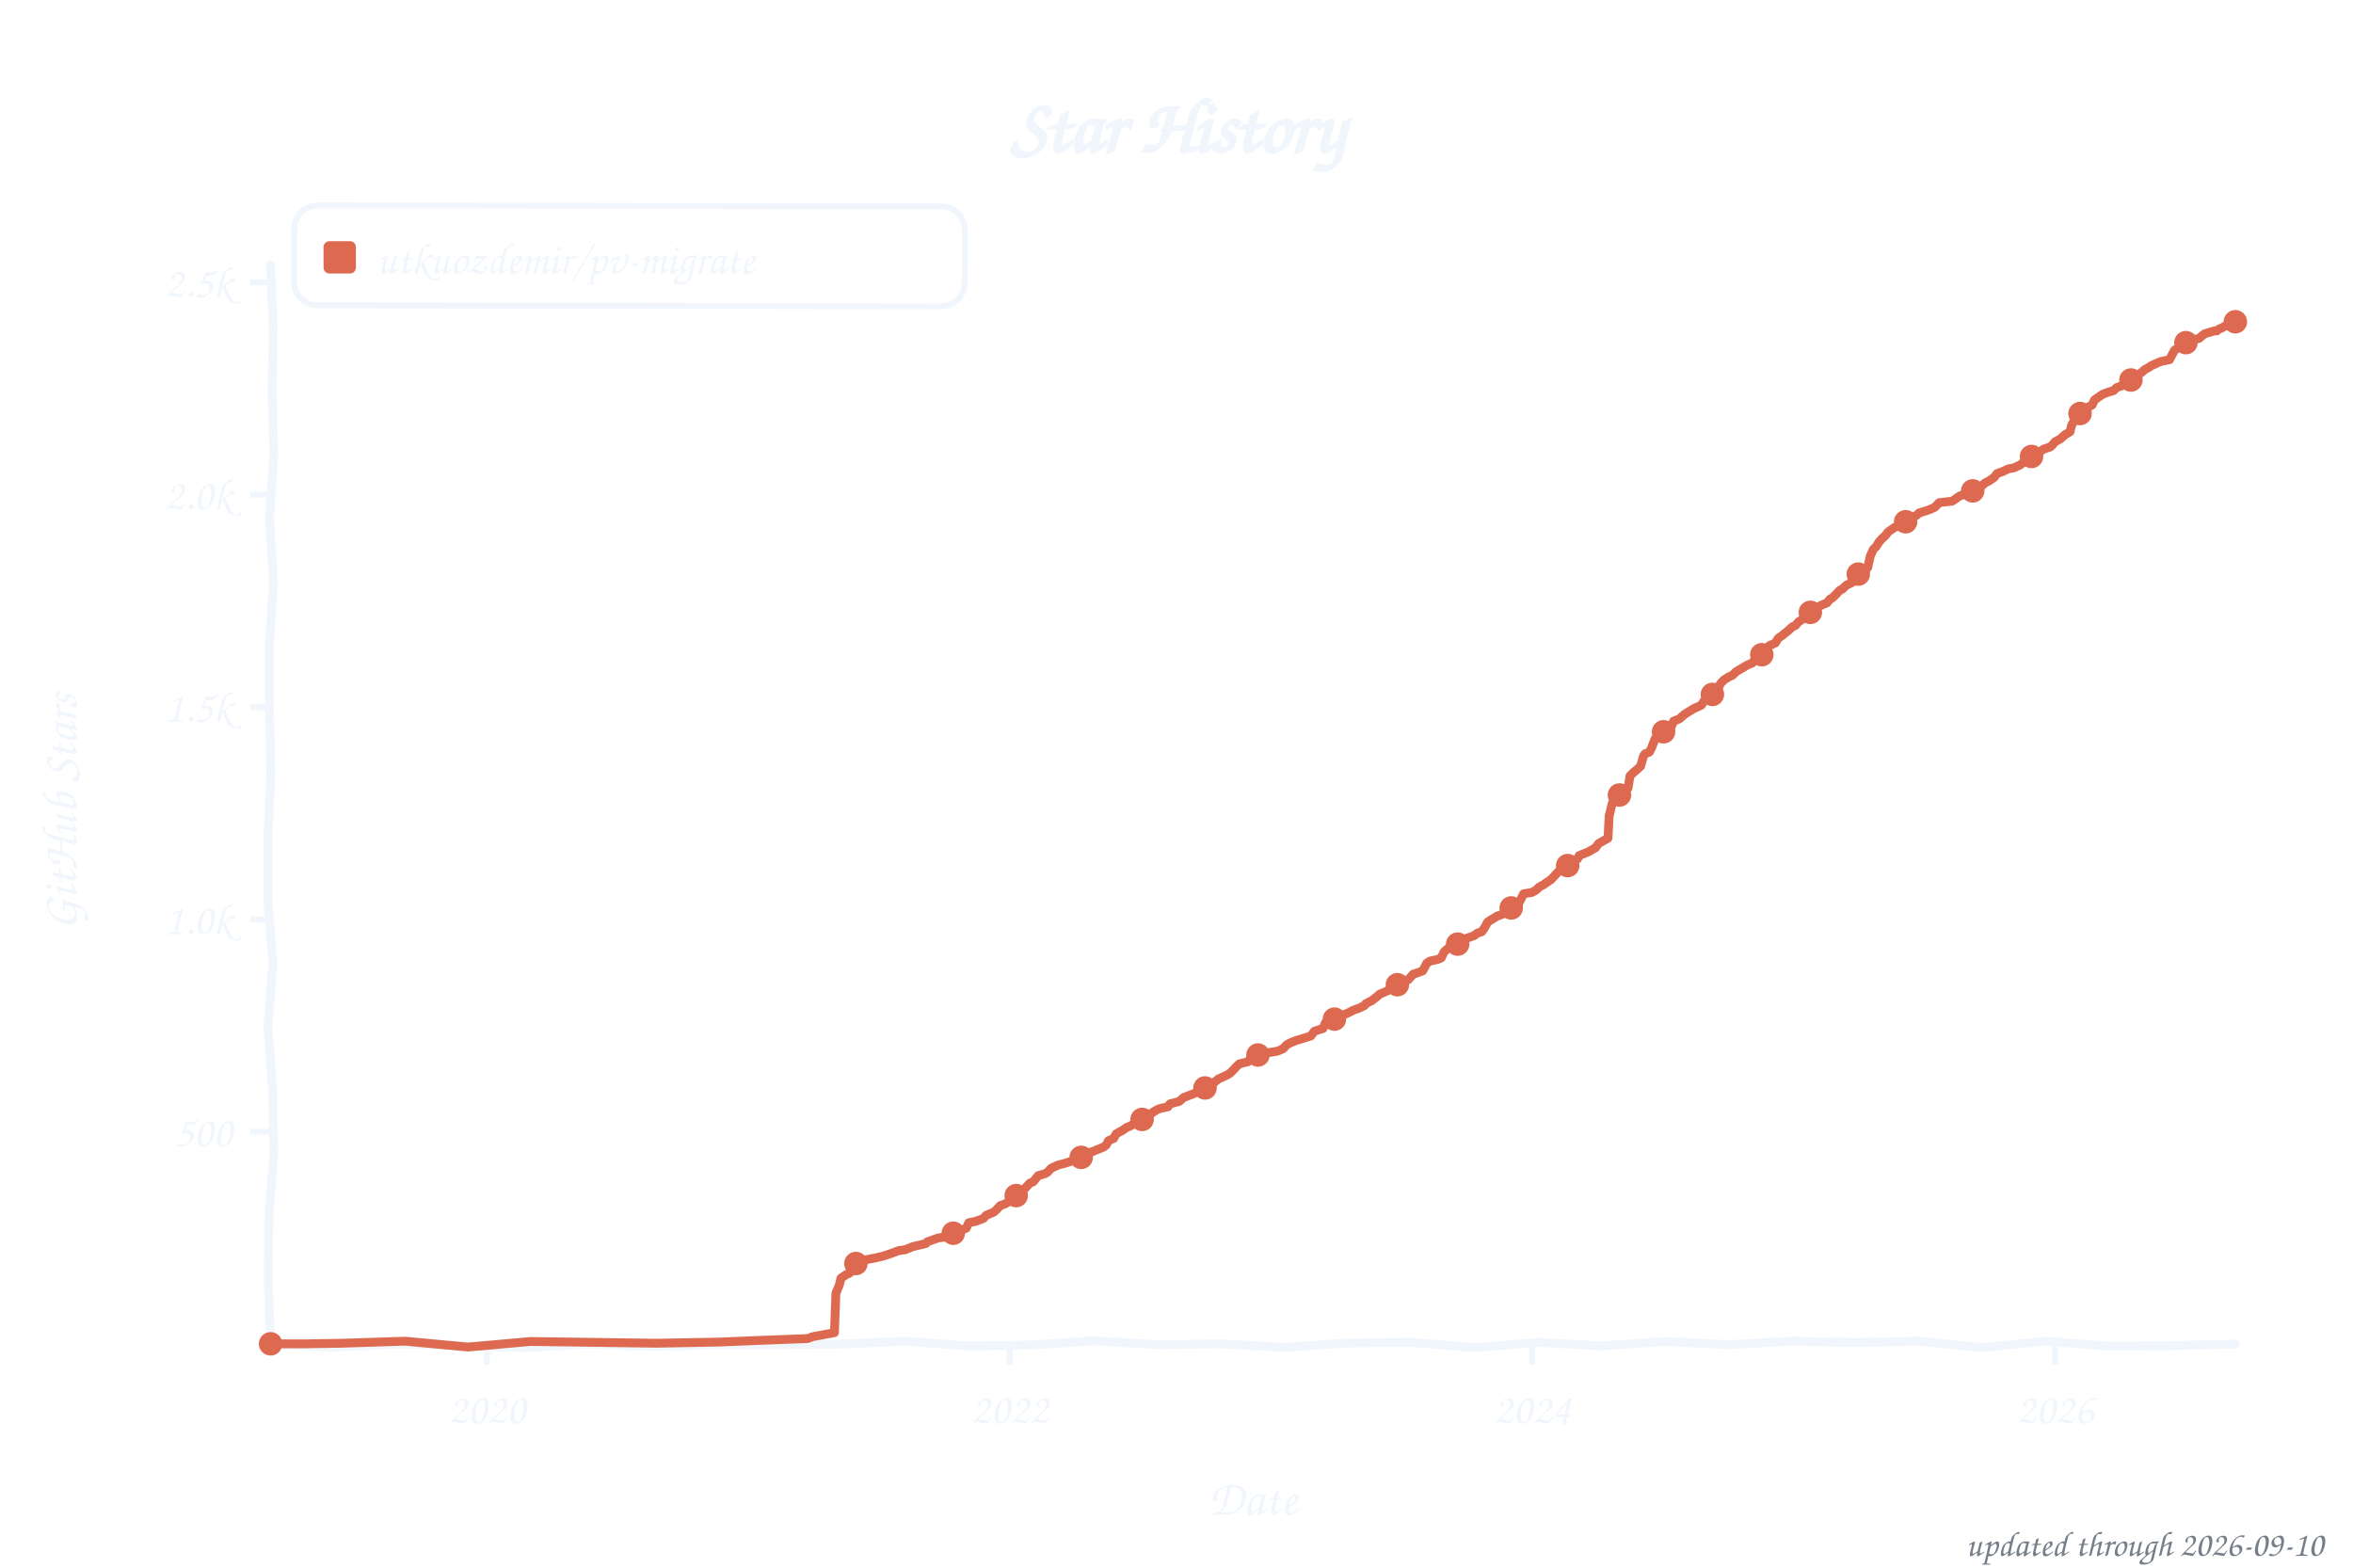
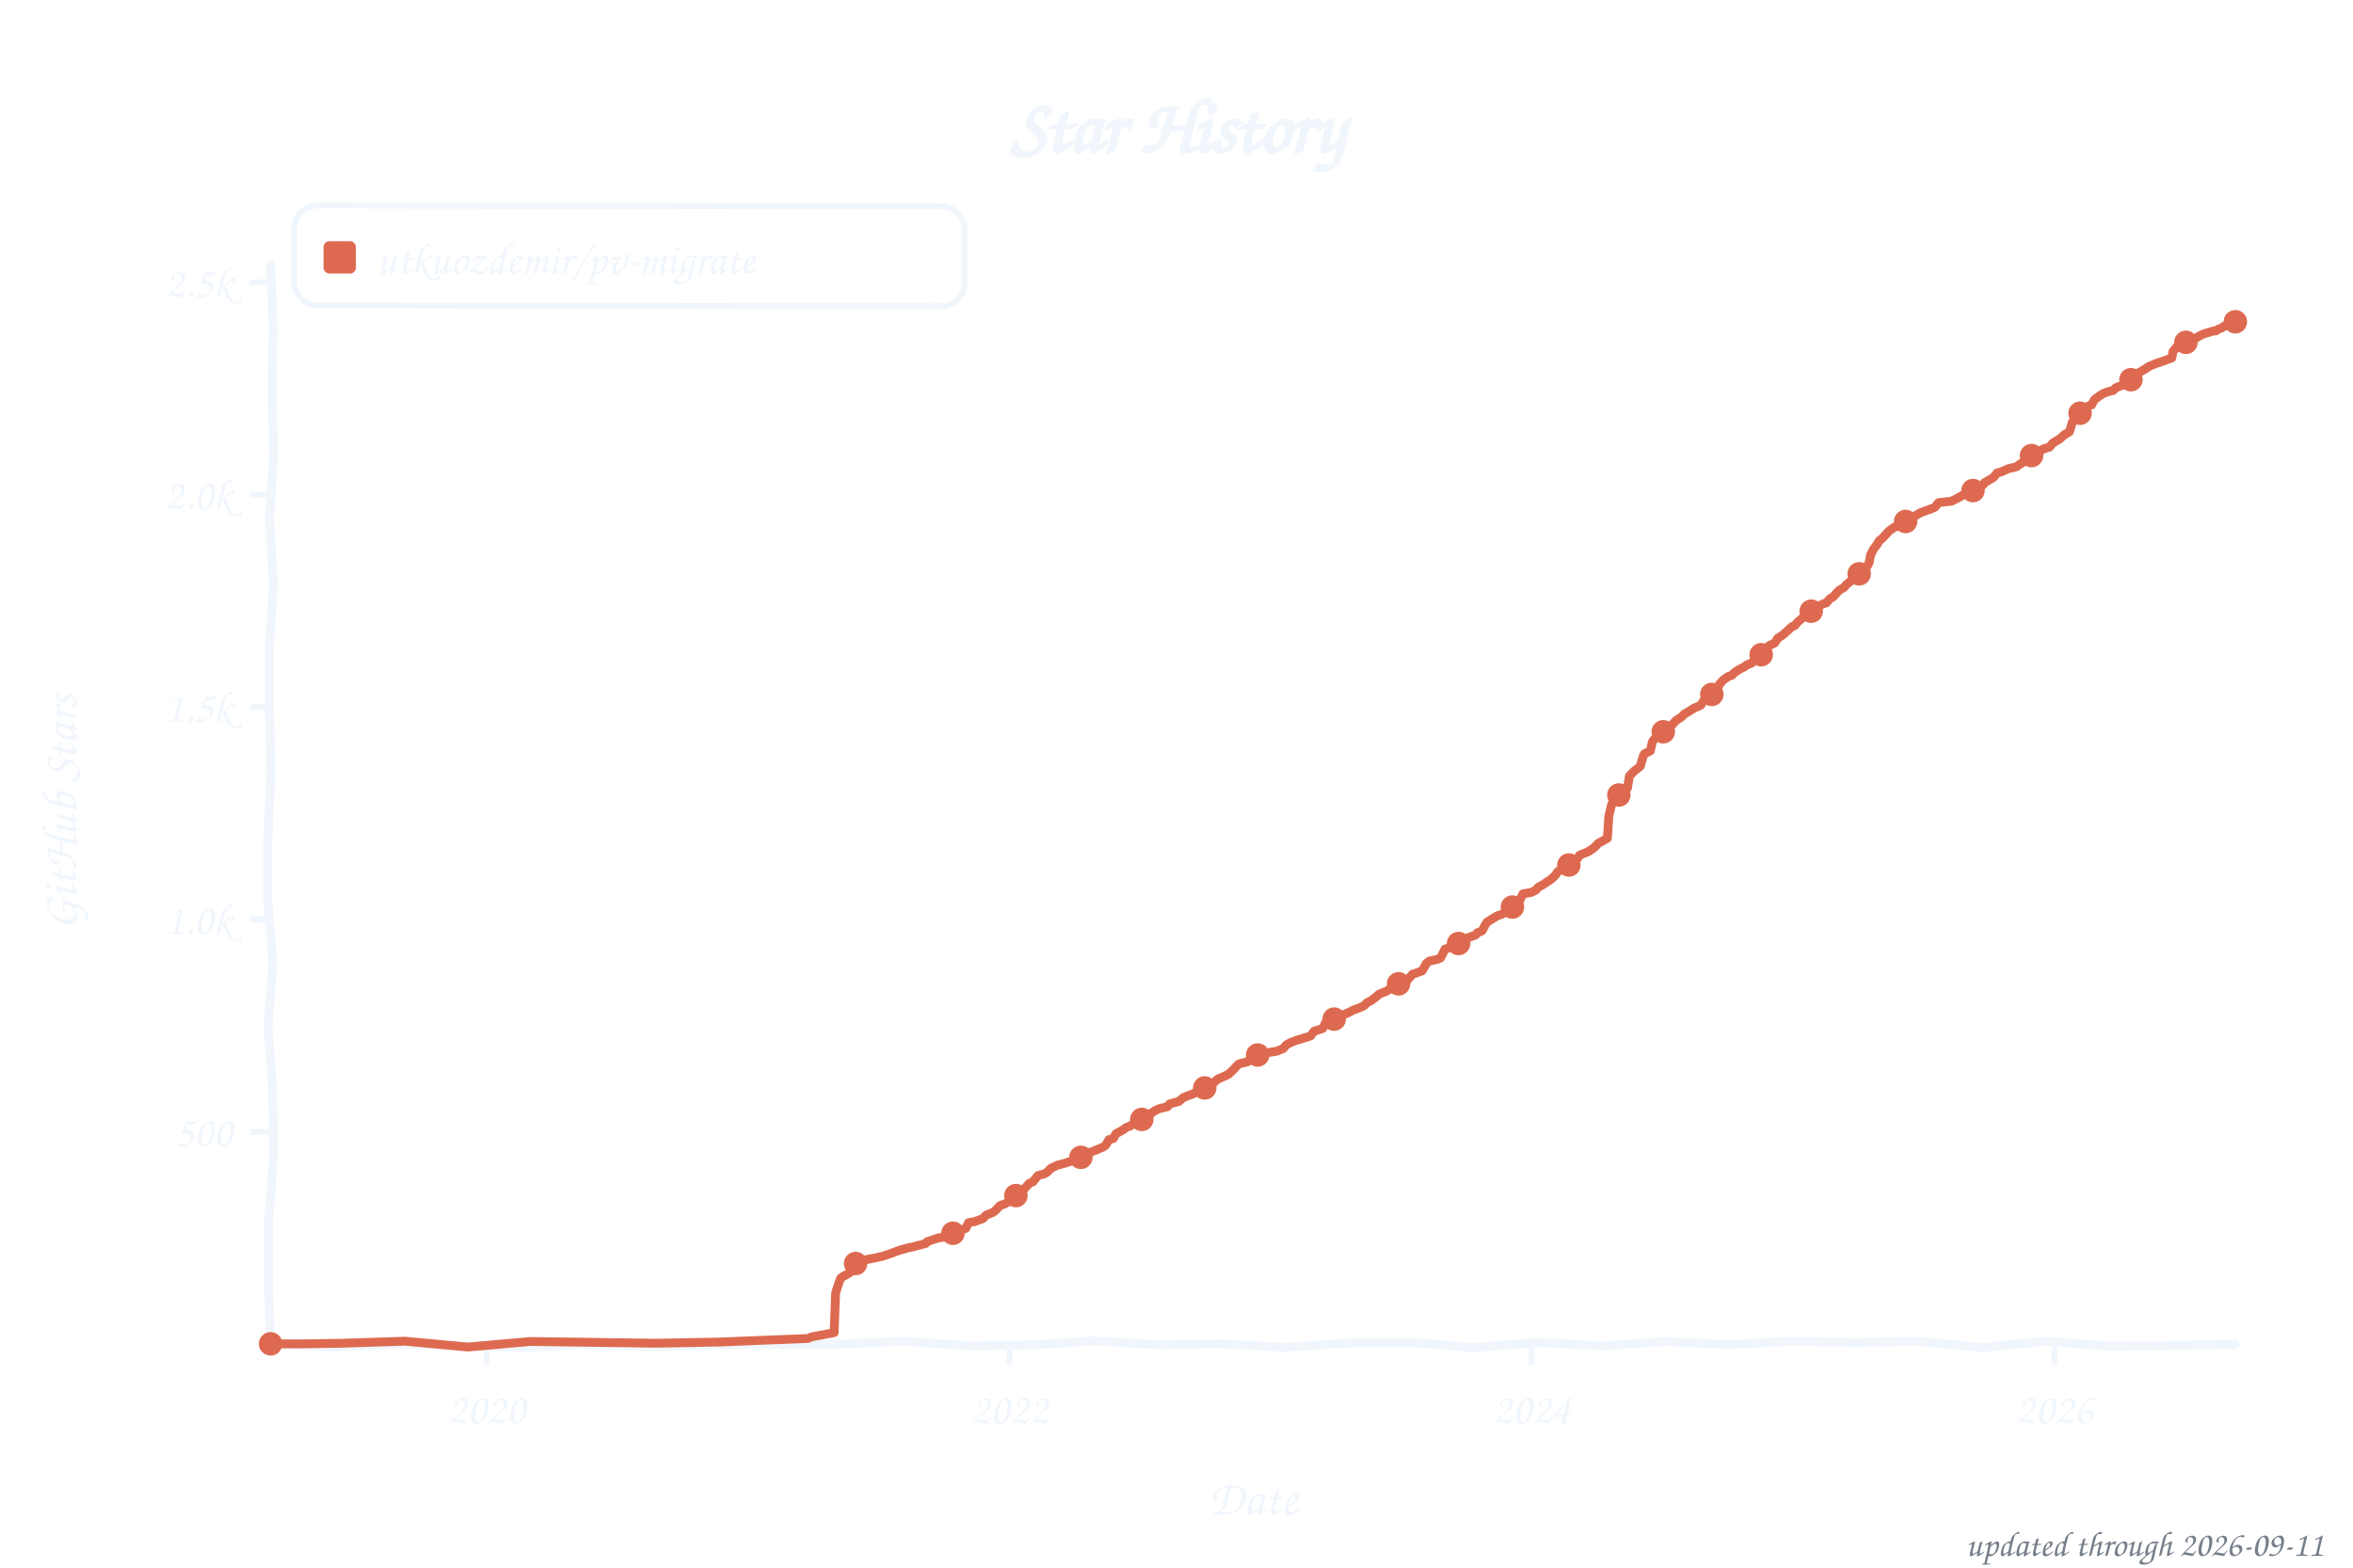
<svg xmlns="http://www.w3.org/2000/svg" width="800" height="533" viewBox="0 0 800 533" role="img" aria-label="Star history of utkuozdemir/pv-migrate">
  <style>text{font-family:"Comic Sans MS","Chalkboard SE","Comic Neue","Marker Felt",cursive}</style>
  <text x="400" y="52" font-size="26" font-weight="bold" text-anchor="middle" fill="#f0f6fc">Star History</text>
  <rect x="100" y="70" width="228" height="34" rx="8" fill="none" stroke="#f0f6fc" stroke-width="2" transform="rotate(0.09 214 87)" />
  <rect x="110" y="82" width="11" height="11" rx="2" fill="#dd6a50" />
  <text x="128" y="93" font-size="15" fill="#f0f6fc" textLength="189" lengthAdjust="spacingAndGlyphs">utkuozdemir/pv-migrate</text>
  <line x1="85" y1="384.8" x2="92" y2="384.8" stroke="#f0f6fc" stroke-width="2" />
  <text x="79" y="389.8" font-size="15" text-anchor="end" fill="#f0f6fc">500</text>
  <line x1="85" y1="312.6" x2="92" y2="312.6" stroke="#f0f6fc" stroke-width="2" />
  <text x="79" y="317.6" font-size="15" text-anchor="end" fill="#f0f6fc">1.0k</text>
  <line x1="85" y1="240.4" x2="92" y2="240.4" stroke="#f0f6fc" stroke-width="2" />
  <text x="79" y="245.4" font-size="15" text-anchor="end" fill="#f0f6fc">1.5k</text>
  <line x1="85" y1="168.2" x2="92" y2="168.2" stroke="#f0f6fc" stroke-width="2" />
  <text x="79" y="173.2" font-size="15" text-anchor="end" fill="#f0f6fc">2.0k</text>
  <line x1="85" y1="96.0" x2="92" y2="96.0" stroke="#f0f6fc" stroke-width="2" />
  <text x="79" y="101.0" font-size="15" text-anchor="end" fill="#f0f6fc">2.5k</text>
-   <line x1="165.5" y1="457" x2="165.5" y2="464" stroke="#f0f6fc" stroke-width="2" />
-   <text x="165.5" y="484" font-size="15" text-anchor="middle" fill="#f0f6fc">2020</text>
-   <line x1="343.3" y1="457" x2="343.3" y2="464" stroke="#f0f6fc" stroke-width="2" />
-   <text x="343.3" y="484" font-size="15" text-anchor="middle" fill="#f0f6fc">2022</text>
-   <line x1="520.9" y1="457" x2="520.9" y2="464" stroke="#f0f6fc" stroke-width="2" />
-   <text x="520.9" y="484" font-size="15" text-anchor="middle" fill="#f0f6fc">2024</text>
-   <line x1="698.7" y1="457" x2="698.7" y2="464" stroke="#f0f6fc" stroke-width="2" />
-   <text x="698.7" y="484" font-size="15" text-anchor="middle" fill="#f0f6fc">2026</text>
+   <line x1="165.4" y1="457" x2="165.4" y2="464" stroke="#f0f6fc" stroke-width="2" />
+   <text x="165.4" y="484" font-size="15" text-anchor="middle" fill="#f0f6fc">2020</text>
+   <line x1="343.2" y1="457" x2="343.2" y2="464" stroke="#f0f6fc" stroke-width="2" />
+   <text x="343.2" y="484" font-size="15" text-anchor="middle" fill="#f0f6fc">2022</text>
+   <line x1="520.7" y1="457" x2="520.7" y2="464" stroke="#f0f6fc" stroke-width="2" />
+   <text x="520.7" y="484" font-size="15" text-anchor="middle" fill="#f0f6fc">2024</text>
+   <line x1="698.5" y1="457" x2="698.5" y2="464" stroke="#f0f6fc" stroke-width="2" />
+   <text x="698.5" y="484" font-size="15" text-anchor="middle" fill="#f0f6fc">2026</text>
  <text x="426" y="515" font-size="17" text-anchor="middle" fill="#f0f6fc">Date</text>
  <text x="26" y="276" font-size="17" text-anchor="middle" fill="#f0f6fc" transform="rotate(-90 26 276)">GitHub Stars</text>
  <path d="M 92.0,90.0 L 92.9,111.6 L 92.5,133.2 L 93.1,154.8 L 91.6,176.4 L 93.0,197.9 L 91.6,219.5 L 91.6,241.1 L 92.1,262.7 L 91.1,284.3 L 91.0,305.9 L 92.8,327.5 L 91.1,349.1 L 92.7,370.6 L 93.1,392.2 L 91.4,413.8 L 91.2,435.4 L 92.0,457.0 L 113.5,458.0 L 135.1,457.0 L 156.6,457.5 L 178.2,458.2 L 199.7,457.0 L 221.3,457.8 L 242.8,457.2 L 264.4,457.2 L 285.9,457.0 L 307.5,456.0 L 329.0,457.6 L 350.6,457.3 L 372.1,455.9 L 393.7,457.2 L 415.2,456.9 L 436.8,458.1 L 458.3,456.6 L 479.9,456.4 L 501.4,458.2 L 523.0,456.4 L 544.5,457.6 L 566.1,456.1 L 587.6,457.2 L 609.2,456.0 L 630.7,456.5 L 652.3,456.0 L 673.8,458.2 L 695.4,456.0 L 716.9,457.7 L 738.5,457.5 L 760.0,457.0" fill="none" stroke="#f0f6fc" stroke-width="3" stroke-linecap="round" stroke-linejoin="round" />
-   <path d="M 92.0,456.9 L 104.2,456.9 L 116.3,456.7 L 137.7,456.0 L 159.1,458.0 L 180.4,456.1 L 201.8,456.4 L 223.2,456.7 L 244.5,456.3 L 259.1,455.7 L 274.7,455.1 L 276.2,454.5 L 283.7,453.1 L 284.2,439.7 L 285.4,436.8 L 285.9,434.6 L 287.8,433.3 L 288.6,433.0 L 290.0,431.9 L 290.7,429.7 L 292.4,429.3 L 293.9,428.4 L 297.1,427.8 L 300.2,427.1 L 302.9,426.2 L 305.6,425.2 L 307.8,424.9 L 310.2,423.9 L 314.8,422.8 L 315.3,422.2 L 319.0,420.9 L 322.1,420.5 L 324.8,419.2 L 325.8,418.7 L 328.5,417.6 L 329.4,415.7 L 331.6,415.3 L 334.3,414.3 L 335.3,413.2 L 337.7,412.2 L 338.4,411.7 L 340.1,409.9 L 341.8,409.3 L 344.0,408.0 L 344.5,407.3 L 345.5,406.5 L 347.7,404.9 L 349.1,403.4 L 350.1,402.3 L 351.3,401.8 L 353.0,399.7 L 355.2,399.1 L 356.2,398.5 L 357.4,397.2 L 359.8,396.1 L 361.8,395.6 L 364.9,394.6 L 367.1,393.9 L 368.1,393.0 L 368.8,392.2 L 371.3,391.6 L 375.2,390.0 L 376.1,389.3 L 376.9,387.8 L 378.6,387.1 L 379.5,385.5 L 382.0,384.1 L 382.9,383.4 L 384.4,382.8 L 386.1,381.6 L 387.3,380.9 L 389.8,379.9 L 390.5,379.5 L 391.9,378.2 L 393.4,377.3 L 394.4,376.9 L 397.1,376.3 L 397.8,375.3 L 400.9,374.5 L 402.4,373.2 L 404.1,372.5 L 405.8,371.9 L 408.0,370.6 L 409.5,370.1 L 410.4,369.1 L 412.6,368.2 L 414.3,366.8 L 415.5,366.3 L 417.2,365.5 L 418.2,364.9 L 419.7,363.4 L 420.4,362.6 L 421.4,361.7 L 424.3,361.0 L 425.0,360.1 L 426.2,359.5 L 427.7,358.7 L 430.1,358.1 L 434.3,357.4 L 436.2,356.6 L 437.4,355.3 L 438.6,354.6 L 440.6,353.8 L 444.2,352.7 L 445.7,352.2 L 446.9,350.6 L 449.8,349.7 L 450.6,347.8 L 451.5,347.0 L 454.2,346.4 L 455.9,345.4 L 458.1,344.5 L 460.3,343.4 L 462.0,342.8 L 463.9,341.9 L 464.4,341.2 L 466.4,340.2 L 468.1,338.9 L 469.1,338.0 L 471.5,337.0 L 473.4,335.8 L 474.2,335.0 L 477.1,333.7 L 478.8,333.1 L 480.5,331.2 L 481.5,330.9 L 483.7,330.1 L 485.1,327.5 L 486.1,326.8 L 488.8,326.2 L 490.0,325.7 L 491.0,323.6 L 492.7,322.1 L 493.9,321.6 L 496.8,320.7 L 497.3,320.1 L 498.2,319.2 L 501.2,318.1 L 502.4,317.2 L 503.8,316.8 L 504.8,315.3 L 505.8,313.5 L 507.0,312.7 L 509.2,311.4 L 510.7,310.9 L 512.4,310.0 L 512.8,309.3 L 514.8,307.5 L 516.3,307.3 L 518.0,303.9 L 520.9,303.4 L 522.3,302.6 L 523.3,301.6 L 524.8,300.8 L 525.5,300.3 L 527.4,299.0 L 528.4,297.9 L 529.9,296.3 L 531.1,295.7 L 532.1,294.5 L 534.3,293.4 L 534.7,292.8 L 536.4,292.0 L 536.9,290.9 L 540.1,289.6 L 541.3,288.9 L 542.5,288.2 L 543.5,286.8 L 546.7,285.0 L 547.1,277.4 L 548.1,273.3 L 549.3,271.3 L 550.3,270.9 L 551.3,269.3 L 553.5,268.0 L 554.2,263.8 L 555.4,262.6 L 556.4,261.8 L 557.8,260.5 L 558.8,257.0 L 559.3,256.3 L 560.8,255.7 L 561.5,254.3 L 562.7,251.2 L 563.9,250.7 L 565.6,248.8 L 567.3,248.2 L 568.3,246.9 L 569.0,245.2 L 571.0,244.4 L 572.7,242.9 L 574.6,241.7 L 576.1,240.8 L 577.3,240.3 L 578.5,239.7 L 579.3,238.4 L 580.0,237.8 L 581.9,236.6 L 582.7,235.5 L 583.9,234.6 L 584.9,232.5 L 586.1,231.2 L 587.5,230.3 L 589.0,229.6 L 590.0,228.6 L 591.2,227.8 L 592.6,227.0 L 594.1,226.1 L 595.8,225.4 L 596.5,224.4 L 598.7,222.9 L 599.9,221.6 L 600.7,220.5 L 601.6,219.5 L 603.6,218.6 L 604.6,217.0 L 606.0,216.0 L 608.0,214.4 L 609.4,213.1 L 610.4,212.7 L 611.4,211.5 L 613.3,210.2 L 614.8,208.9 L 616.2,207.5 L 617.0,206.8 L 618.4,206.2 L 619.4,205.7 L 621.1,205.0 L 622.3,203.6 L 623.0,203.3 L 624.3,202.0 L 625.5,200.7 L 626.4,200.3 L 627.7,199.0 L 629.6,198.1 L 630.8,196.2 L 632.5,194.9 L 634.5,193.5 L 635.0,193.0 L 635.9,189.0 L 636.9,186.8 L 637.9,185.8 L 638.9,184.2 L 639.8,183.2 L 641.0,182.1 L 642.0,180.8 L 644.2,179.3 L 645.9,178.7 L 647.4,178.0 L 648.6,177.2 L 649.6,176.1 L 651.5,175.3 L 652.5,174.4 L 655.4,173.5 L 656.4,173.1 L 657.8,172.5 L 659.3,170.9 L 663.7,170.4 L 664.9,169.6 L 666.3,168.6 L 668.8,167.9 L 671.0,166.8 L 671.5,165.9 L 673.4,165.5 L 674.9,164.2 L 676.1,163.6 L 678.0,162.3 L 679.0,161.0 L 680.7,160.4 L 682.9,159.4 L 684.6,159.1 L 686.8,158.1 L 688.0,157.2 L 688.7,156.4 L 690.7,155.2 L 691.9,154.3 L 693.3,153.8 L 694.8,152.7 L 697.0,152.0 L 697.7,151.4 L 698.7,150.2 L 700.4,149.3 L 702.1,147.8 L 703.8,146.8 L 704.3,144.7 L 705.5,142.4 L 706.7,141.3 L 707.5,140.5 L 708.7,139.5 L 709.4,138.7 L 711.3,137.7 L 712.1,136.0 L 713.8,134.8 L 715.0,134.0 L 716.9,133.3 L 718.6,132.8 L 719.6,131.8 L 721.3,131.2 L 722.3,130.4 L 724.0,129.6 L 725.2,128.9 L 725.9,127.8 L 727.9,126.8 L 729.3,125.6 L 730.6,124.9 L 731.5,124.3 L 733.7,123.3 L 734.7,122.9 L 737.6,122.3 L 739.3,119.1 L 740.3,118.4 L 741.5,117.2 L 743.0,116.6 L 745.2,115.9 L 746.4,115.3 L 747.6,115.1 L 749.5,113.5 L 752.9,112.5 L 753.7,112.5 L 754.4,111.9 L 755.4,111.5 L 756.4,110.9 L 757.6,110.7 L 758.5,110.3 L 759.0,110.2 L 760.0,109.4" fill="none" stroke="#dd6a50" stroke-width="3" stroke-linecap="round" stroke-linejoin="round" />
+   <path d="M 92.0,456.9 L 104.2,456.9 L 116.3,456.7 L 137.7,456.0 L 159.0,458.0 L 180.4,456.1 L 201.8,456.4 L 223.1,456.7 L 244.5,456.3 L 259.1,455.7 L 274.6,455.1 L 276.1,454.5 L 283.6,453.1 L 284.1,439.7 L 284.8,437.4 L 285.8,434.6 L 286.8,433.9 L 288.5,433.0 L 289.9,431.9 L 290.7,429.7 L 292.4,429.3 L 293.8,428.4 L 297.0,427.8 L 300.2,427.1 L 302.8,426.2 L 305.5,425.2 L 308.2,424.4 L 310.9,423.8 L 314.7,422.8 L 315.2,422.2 L 318.9,420.9 L 322.0,420.5 L 324.7,419.2 L 325.7,418.7 L 328.4,417.6 L 329.3,415.7 L 331.5,415.3 L 334.2,414.3 L 335.2,413.2 L 337.6,412.2 L 338.3,411.7 L 340.0,409.9 L 341.7,409.3 L 343.9,408.0 L 344.7,407.0 L 345.9,406.3 L 347.6,404.9 L 349.0,403.4 L 350.0,402.3 L 351.2,401.8 L 352.9,399.7 L 355.1,399.1 L 356.1,398.5 L 357.3,397.2 L 359.7,396.1 L 361.7,395.6 L 364.8,394.6 L 367.0,393.9 L 368.0,393.0 L 368.7,392.2 L 371.2,391.6 L 375.1,390.0 L 376.0,389.3 L 377.0,387.5 L 378.5,387.1 L 379.4,385.5 L 381.9,384.1 L 382.8,383.4 L 384.3,382.8 L 386.0,381.6 L 387.2,380.9 L 389.6,379.9 L 390.4,379.5 L 391.8,378.2 L 393.3,377.3 L 394.3,376.9 L 396.9,376.3 L 397.7,375.3 L 400.8,374.5 L 402.3,373.2 L 404.0,372.5 L 405.7,371.9 L 407.9,370.6 L 409.6,369.9 L 410.8,368.8 L 412.5,368.2 L 414.2,366.8 L 415.4,366.3 L 417.6,365.3 L 418.6,364.4 L 419.6,363.4 L 420.3,362.6 L 421.3,361.7 L 424.2,361.0 L 424.9,360.1 L 426.4,359.4 L 428.1,358.5 L 430.0,358.1 L 434.1,357.4 L 436.3,356.5 L 437.3,355.3 L 438.5,354.6 L 440.5,353.8 L 444.1,352.7 L 445.6,352.2 L 446.8,350.6 L 449.7,349.7 L 450.7,347.7 L 451.9,346.8 L 454.1,346.4 L 455.8,345.4 L 458.0,344.5 L 460.2,343.4 L 462.6,342.5 L 463.8,341.9 L 464.8,340.9 L 466.2,340.2 L 467.9,338.9 L 468.9,338.0 L 471.4,337.0 L 473.3,335.8 L 475.5,334.5 L 476.9,333.7 L 478.6,333.1 L 480.3,331.2 L 481.3,330.9 L 483.5,330.1 L 485.0,327.5 L 485.9,326.8 L 488.6,326.2 L 489.8,325.7 L 491.3,322.7 L 492.3,322.4 L 493.7,321.6 L 496.6,320.7 L 497.1,320.1 L 498.1,319.2 L 501.7,317.9 L 502.2,317.2 L 503.9,316.5 L 504.9,314.6 L 505.6,313.5 L 506.9,312.7 L 509.0,311.4 L 510.5,310.9 L 512.2,310.0 L 513.4,309.0 L 514.6,307.5 L 516.1,307.3 L 517.8,303.9 L 520.7,303.4 L 522.2,302.6 L 523.1,301.6 L 524.6,300.8 L 525.3,300.3 L 527.3,299.0 L 528.7,297.7 L 529.7,296.3 L 530.9,295.7 L 531.9,294.5 L 534.1,293.4 L 534.6,292.8 L 536.3,292.0 L 537.0,290.8 L 539.9,289.6 L 541.6,288.5 L 542.6,287.6 L 543.3,286.8 L 546.5,285.0 L 547.0,277.4 L 548.0,273.3 L 549.2,271.3 L 550.6,270.1 L 551.1,269.3 L 553.3,268.0 L 554.0,263.8 L 555.7,262.1 L 556.5,261.5 L 557.7,260.5 L 558.7,257.0 L 559.1,256.3 L 561.1,255.3 L 561.8,252.2 L 562.5,251.2 L 565.0,249.6 L 565.9,248.6 L 567.2,248.2 L 568.1,246.9 L 569.8,245.0 L 571.8,243.7 L 572.5,242.9 L 574.5,241.7 L 575.9,240.8 L 577.6,240.1 L 578.3,239.7 L 579.1,238.4 L 580.3,237.5 L 581.8,236.6 L 582.5,235.5 L 583.7,234.6 L 584.7,232.5 L 585.9,231.2 L 587.6,230.0 L 588.8,229.6 L 589.8,228.6 L 591.0,227.8 L 592.9,226.8 L 593.9,226.1 L 595.6,225.4 L 596.6,224.2 L 598.5,222.9 L 599.7,221.6 L 600.5,220.5 L 601.5,219.5 L 603.4,218.6 L 604.4,217.0 L 606.1,215.9 L 607.8,214.4 L 609.2,213.1 L 610.2,212.7 L 611.2,211.5 L 613.9,209.2 L 614.6,208.9 L 616.0,207.5 L 616.8,206.8 L 618.7,205.9 L 619.9,205.3 L 620.9,205.0 L 622.1,203.6 L 623.3,202.9 L 624.1,202.0 L 625.3,200.7 L 627.0,199.7 L 627.7,198.8 L 630.1,196.9 L 631.4,195.6 L 632.3,194.9 L 634.3,193.5 L 635.5,191.3 L 636.0,188.6 L 637.0,186.7 L 638.2,185.1 L 638.9,183.9 L 640.1,182.9 L 641.1,181.8 L 642.3,180.5 L 644.0,179.3 L 646.0,178.6 L 647.4,177.6 L 648.4,177.2 L 649.4,176.1 L 651.3,175.3 L 653.0,174.3 L 655.2,173.5 L 657.4,172.7 L 657.9,172.4 L 659.1,170.9 L 663.5,170.4 L 665.9,169.2 L 667.4,168.3 L 668.8,167.8 L 670.8,166.8 L 671.2,165.9 L 674.2,164.9 L 674.6,164.2 L 676.6,163.0 L 677.8,162.3 L 679.0,160.8 L 680.5,160.4 L 682.7,159.4 L 685.6,158.7 L 686.8,157.8 L 687.8,157.2 L 690.2,155.6 L 690.7,154.9 L 691.7,154.3 L 693.4,153.6 L 694.6,152.7 L 696.8,152.0 L 698.0,150.6 L 699.0,150.0 L 700.2,149.3 L 701.9,147.8 L 703.6,146.8 L 704.6,143.5 L 705.3,142.4 L 706.5,141.3 L 707.2,140.5 L 708.7,138.9 L 710.1,138.0 L 711.1,137.7 L 712.1,135.9 L 713.8,134.6 L 715.3,133.7 L 717.0,133.1 L 718.4,132.8 L 719.4,131.8 L 721.3,131.1 L 722.6,130.1 L 724.0,129.4 L 725.0,128.9 L 726.9,126.9 L 728.4,126.0 L 729.6,125.3 L 730.6,124.6 L 732.3,123.9 L 733.0,123.6 L 735.7,122.7 L 738.4,121.7 L 738.8,119.5 L 740.3,117.7 L 742.2,117.1 L 743.2,116.4 L 744.9,115.9 L 746.1,115.3 L 747.8,114.2 L 749.3,113.5 L 752.7,112.5 L 753.4,112.5 L 754.2,111.9 L 755.4,111.5 L 756.1,110.9 L 757.3,110.7 L 758.3,110.3 L 759.5,109.4 L 760.0,109.4" fill="none" stroke="#dd6a50" stroke-width="3" stroke-linecap="round" stroke-linejoin="round" />
  <circle cx="92.0" cy="456.9" r="4" fill="#dd6a50" />
-   <circle cx="291.0" cy="429.6" r="4" fill="#dd6a50" />
-   <circle cx="324.1" cy="419.3" r="4" fill="#dd6a50" />
-   <circle cx="345.5" cy="406.5" r="4" fill="#dd6a50" />
-   <circle cx="367.6" cy="393.5" r="4" fill="#dd6a50" />
-   <circle cx="388.3" cy="380.6" r="4" fill="#dd6a50" />
-   <circle cx="409.7" cy="369.9" r="4" fill="#dd6a50" />
-   <circle cx="427.7" cy="358.7" r="4" fill="#dd6a50" />
-   <circle cx="453.7" cy="346.5" r="4" fill="#dd6a50" />
-   <circle cx="475.1" cy="334.8" r="4" fill="#dd6a50" />
-   <circle cx="495.6" cy="321.0" r="4" fill="#dd6a50" />
-   <circle cx="513.8" cy="308.7" r="4" fill="#dd6a50" />
-   <circle cx="533.0" cy="294.3" r="4" fill="#dd6a50" />
-   <circle cx="550.6" cy="270.3" r="4" fill="#dd6a50" />
-   <circle cx="565.6" cy="248.8" r="4" fill="#dd6a50" />
-   <circle cx="582.2" cy="236.1" r="4" fill="#dd6a50" />
-   <circle cx="599.0" cy="222.6" r="4" fill="#dd6a50" />
-   <circle cx="615.5" cy="208.2" r="4" fill="#dd6a50" />
-   <circle cx="631.8" cy="195.2" r="4" fill="#dd6a50" />
-   <circle cx="647.9" cy="177.4" r="4" fill="#dd6a50" />
-   <circle cx="670.7" cy="166.9" r="4" fill="#dd6a50" />
-   <circle cx="690.7" cy="155.2" r="4" fill="#dd6a50" />
-   <circle cx="707.2" cy="140.6" r="4" fill="#dd6a50" />
-   <circle cx="724.5" cy="129.2" r="4" fill="#dd6a50" />
-   <circle cx="743.2" cy="116.5" r="4" fill="#dd6a50" />
+   <circle cx="290.9" cy="429.6" r="4" fill="#dd6a50" />
+   <circle cx="324.0" cy="419.3" r="4" fill="#dd6a50" />
+   <circle cx="345.4" cy="406.5" r="4" fill="#dd6a50" />
+   <circle cx="367.5" cy="393.5" r="4" fill="#dd6a50" />
+   <circle cx="388.2" cy="380.6" r="4" fill="#dd6a50" />
+   <circle cx="409.6" cy="369.9" r="4" fill="#dd6a50" />
+   <circle cx="427.6" cy="358.7" r="4" fill="#dd6a50" />
+   <circle cx="453.6" cy="346.5" r="4" fill="#dd6a50" />
+   <circle cx="475.5" cy="334.5" r="4" fill="#dd6a50" />
+   <circle cx="495.9" cy="320.8" r="4" fill="#dd6a50" />
+   <circle cx="514.2" cy="308.4" r="4" fill="#dd6a50" />
+   <circle cx="533.4" cy="294.1" r="4" fill="#dd6a50" />
+   <circle cx="550.4" cy="270.3" r="4" fill="#dd6a50" />
+   <circle cx="565.5" cy="248.8" r="4" fill="#dd6a50" />
+   <circle cx="582.0" cy="236.1" r="4" fill="#dd6a50" />
+   <circle cx="598.8" cy="222.6" r="4" fill="#dd6a50" />
+   <circle cx="615.8" cy="207.8" r="4" fill="#dd6a50" />
+   <circle cx="632.1" cy="195.1" r="4" fill="#dd6a50" />
+   <circle cx="647.9" cy="177.3" r="4" fill="#dd6a50" />
+   <circle cx="670.8" cy="166.8" r="4" fill="#dd6a50" />
+   <circle cx="690.7" cy="154.9" r="4" fill="#dd6a50" />
+   <circle cx="707.2" cy="140.5" r="4" fill="#dd6a50" />
+   <circle cx="724.5" cy="129.1" r="4" fill="#dd6a50" />
+   <circle cx="743.2" cy="116.4" r="4" fill="#dd6a50" />
  <circle cx="760.0" cy="109.4" r="4" fill="#dd6a50" />
-   <text x="790" y="529" font-size="12" text-anchor="end" fill="#767e89">updated through 2026-09-10</text>
+   <text x="790" y="529" font-size="12" text-anchor="end" fill="#767e89">updated through 2026-09-11</text>
</svg>
